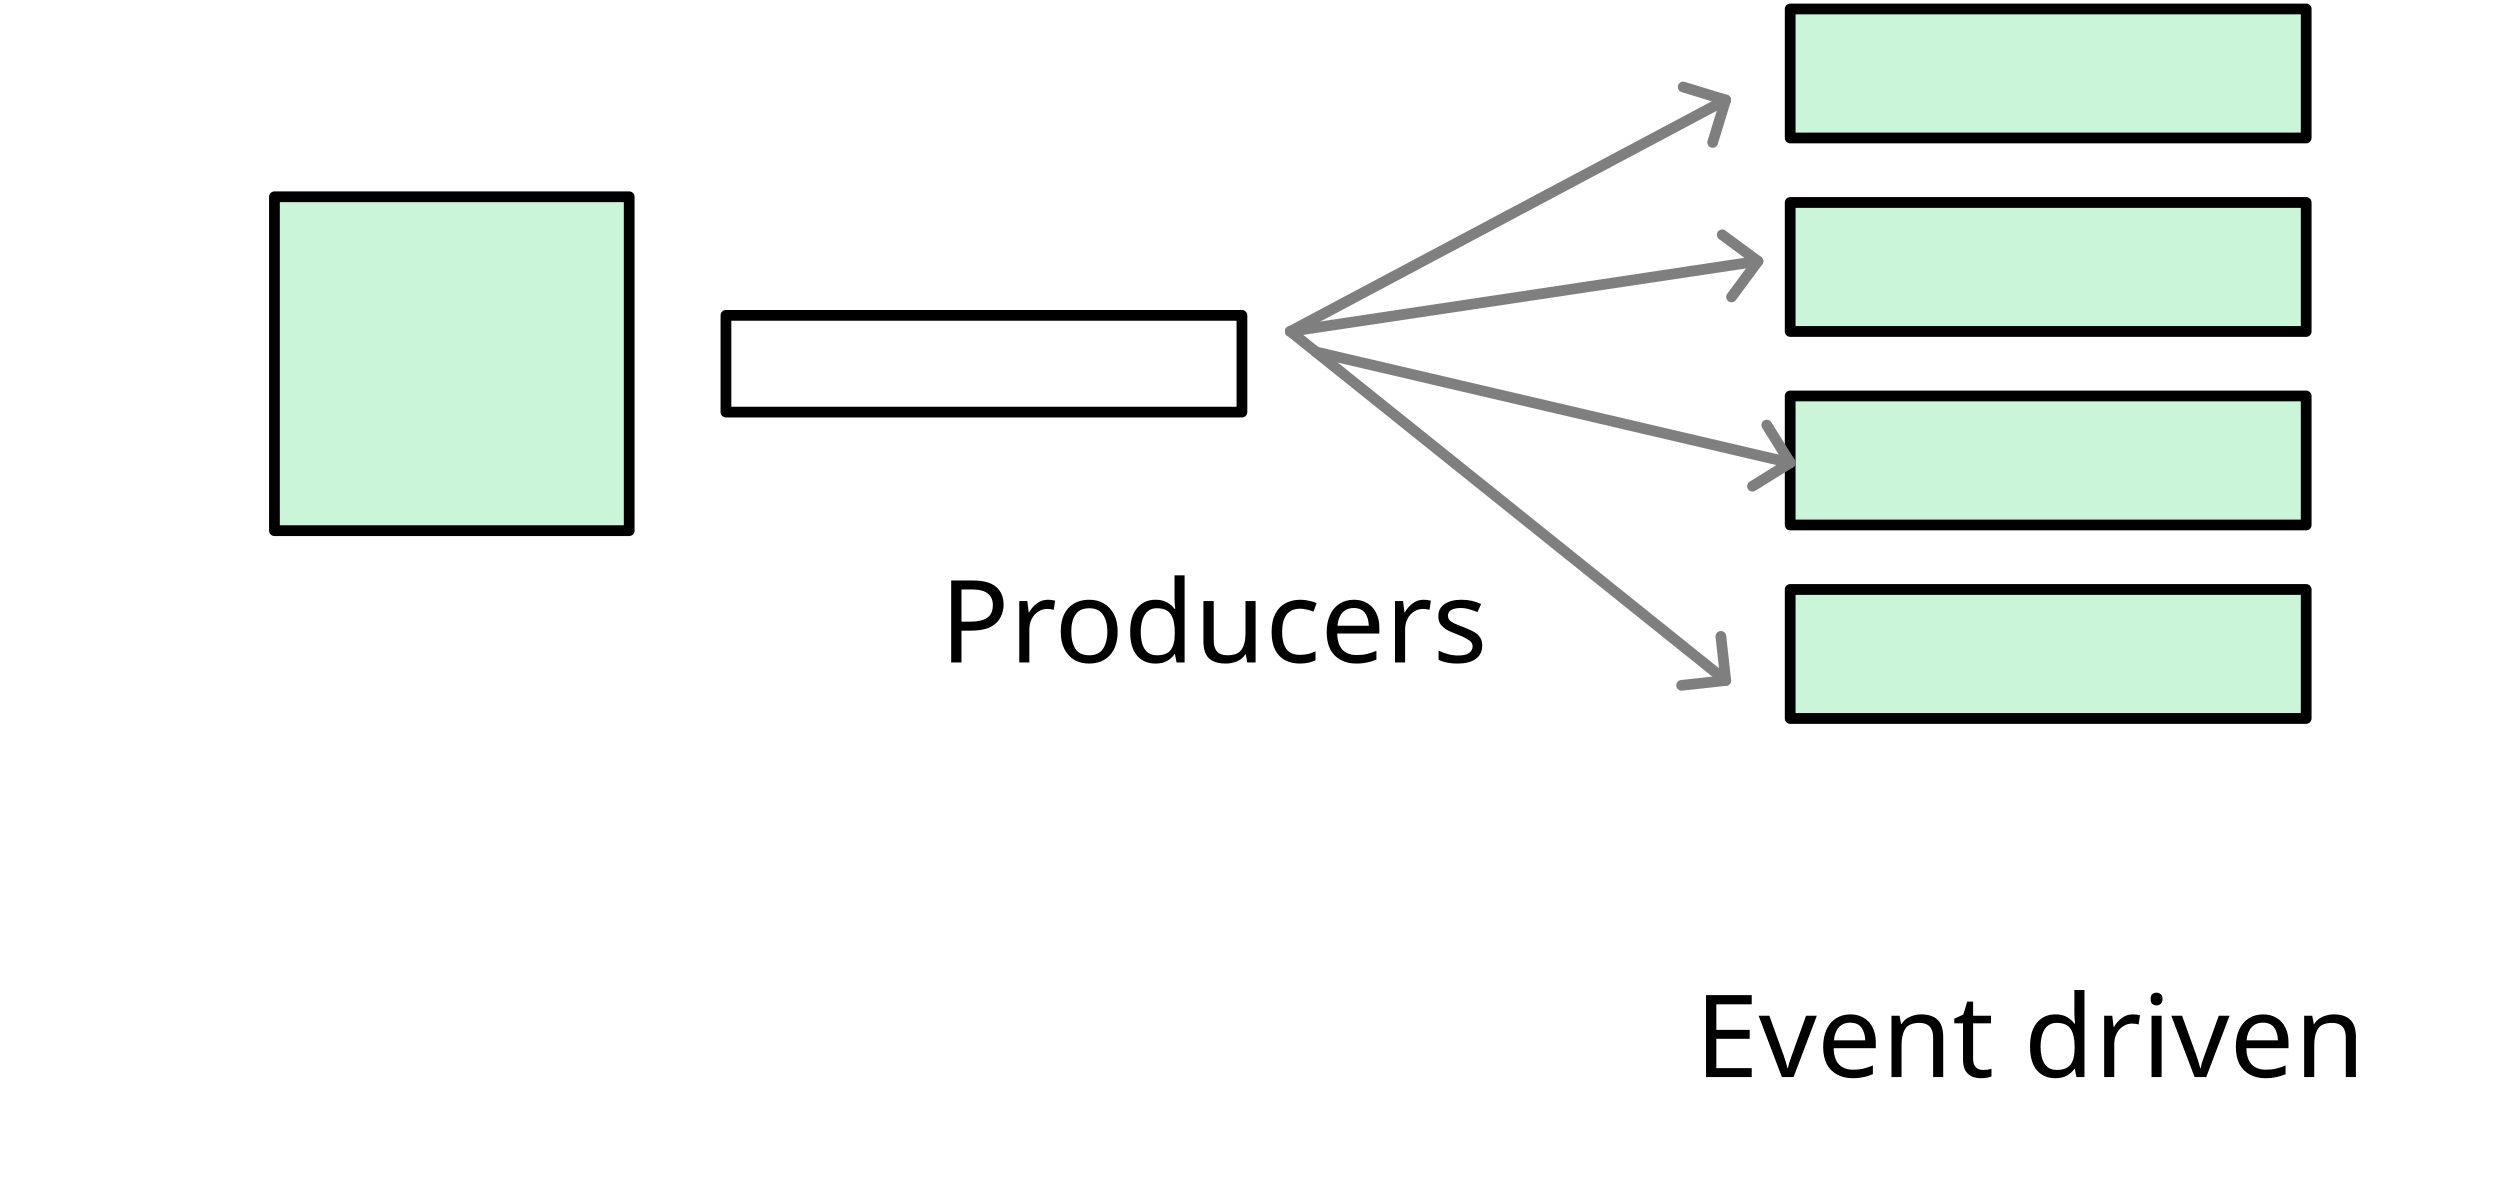
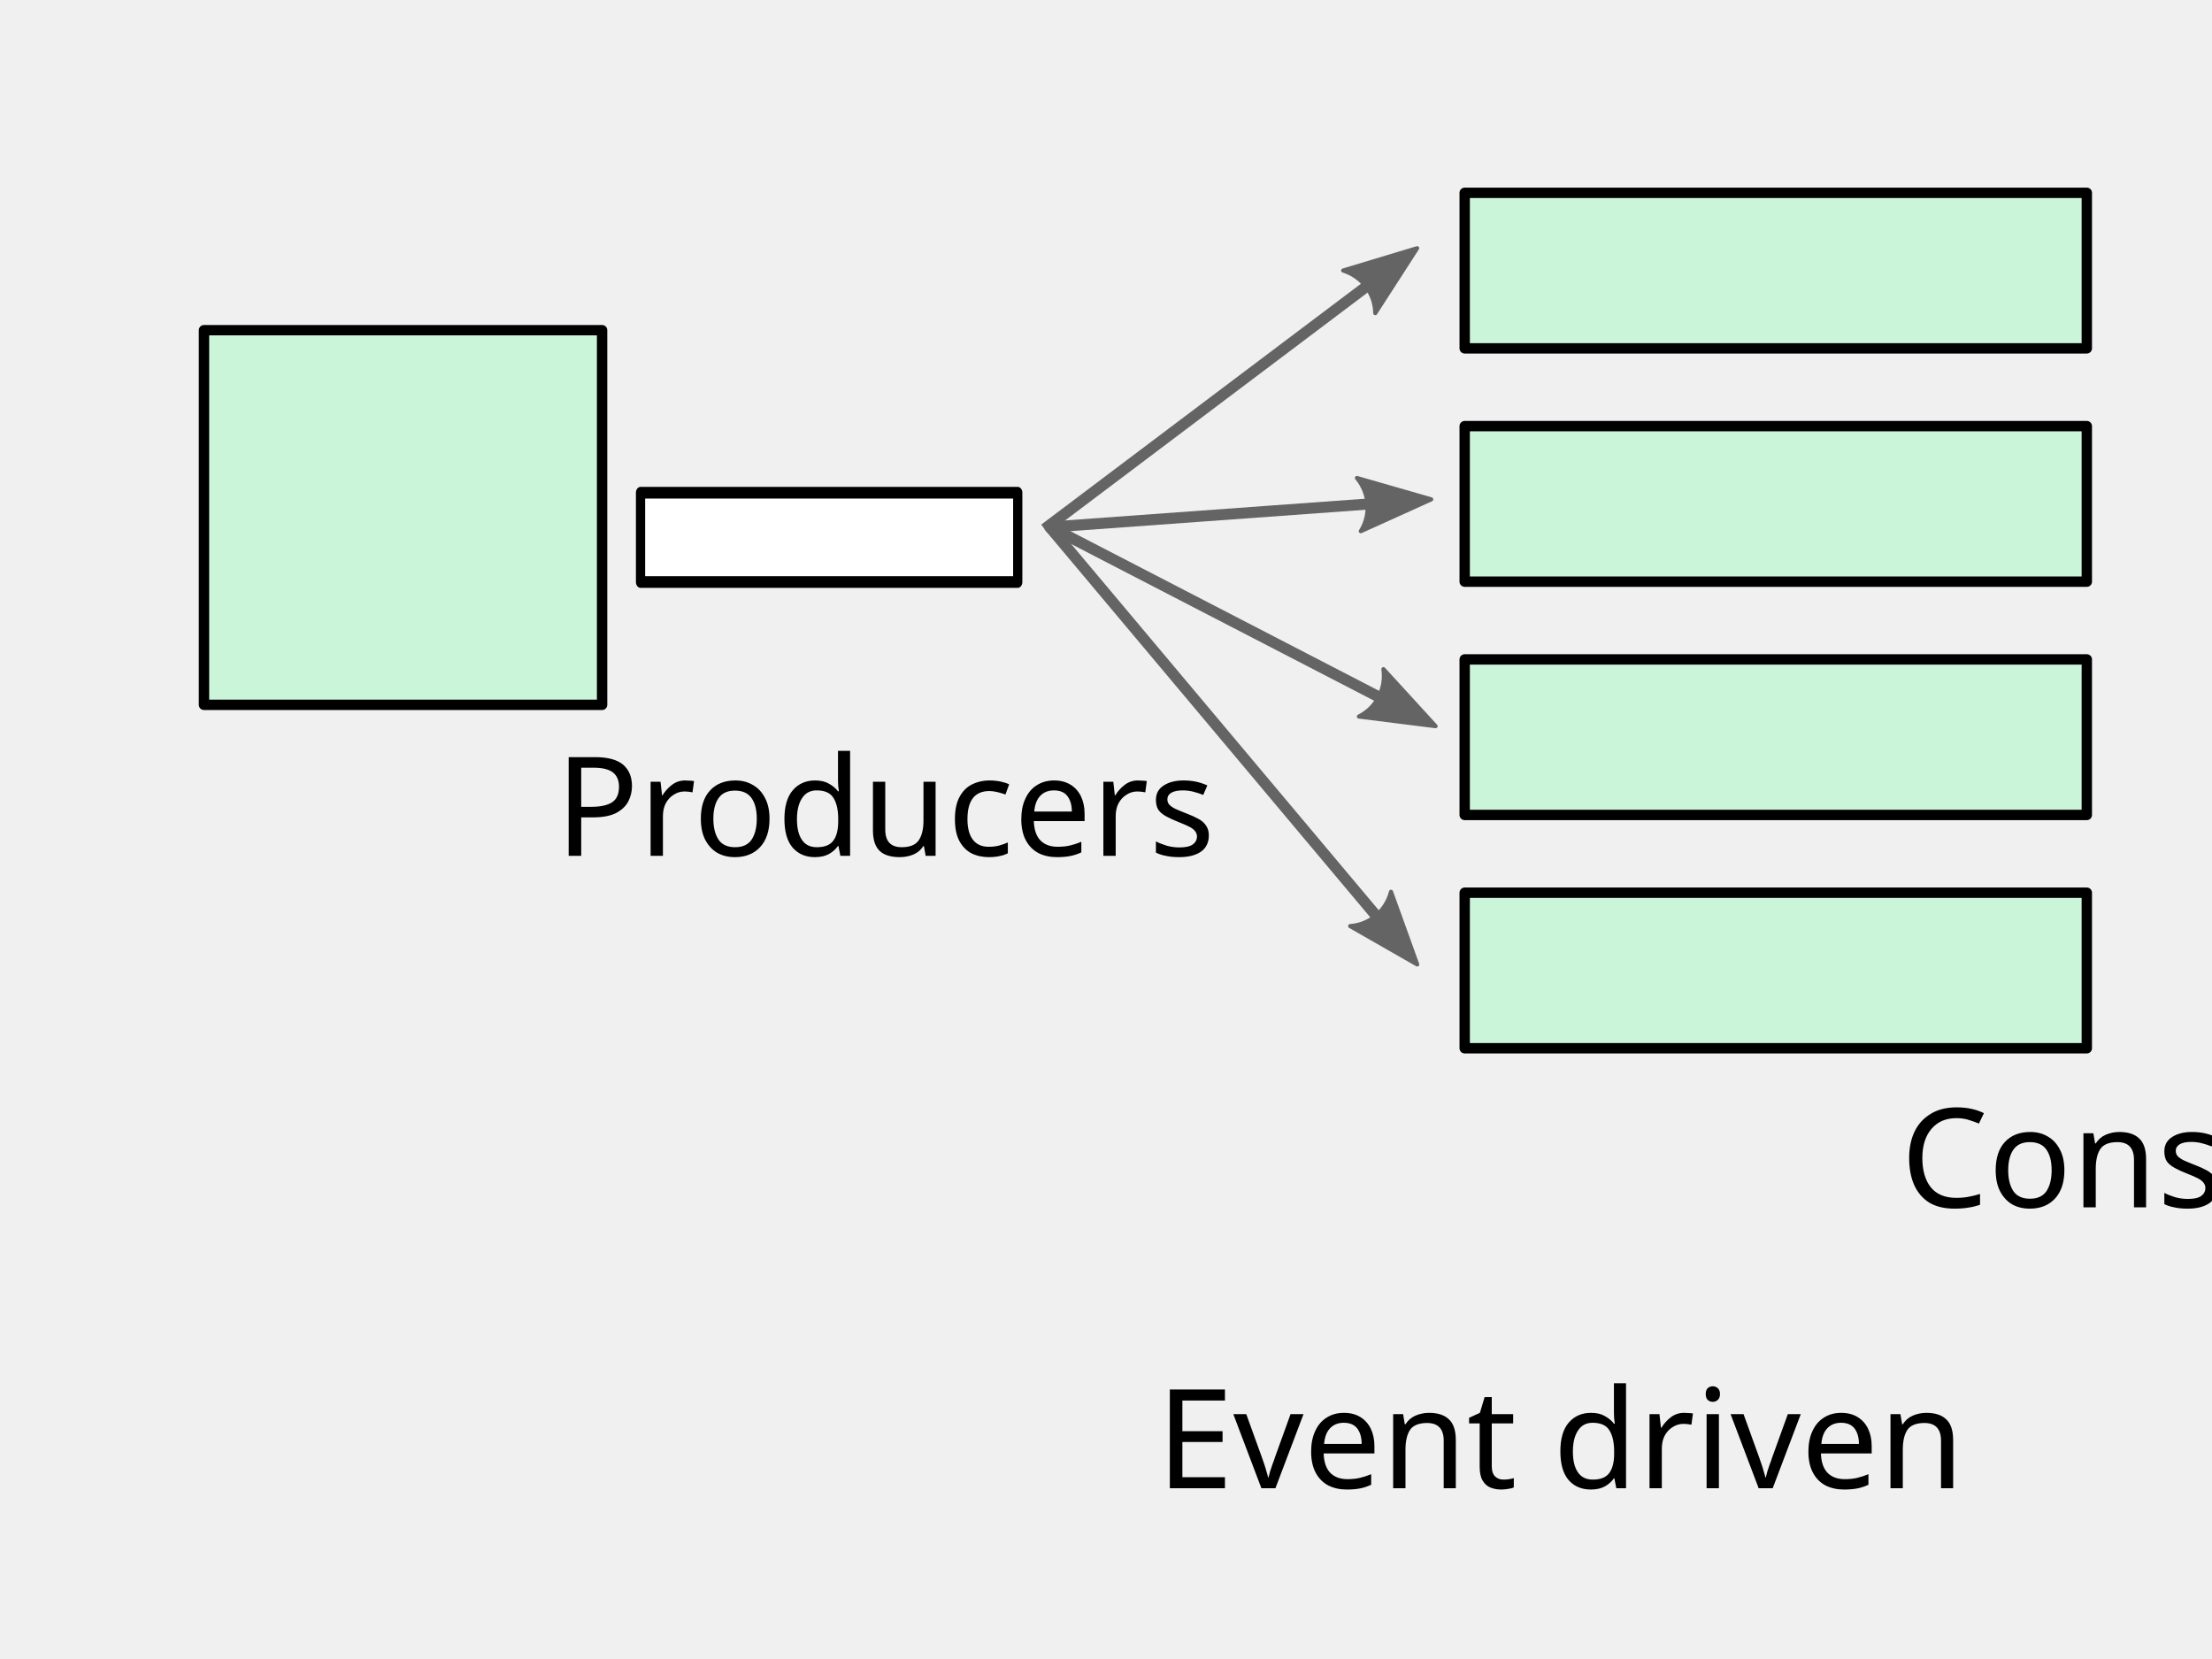
- <svg xmlns="http://www.w3.org/2000/svg" xmlns:ns1="http://schemas.microsoft.com/visio/2003/SVGExtensions/" xmlns:xlink="http://www.w3.org/1999/xlink" width="2.422in" height="1.154in" viewBox="0 0 174.375 83.105" xml:space="preserve" color-interpolation-filters="sRGB" class="st7" id="svg2" version="1.1">
+ <svg xmlns="http://www.w3.org/2000/svg" xmlns:ns1="http://schemas.microsoft.com/visio/2003/SVGExtensions/" xmlns:xlink="http://www.w3.org/1999/xlink" width="200" height="150" viewBox="0 0 160 120" xml:space="preserve" class="st7" id="svg2" version="1.1" style="font-size:12px;overflow:visible;color-interpolation-filters:sRGB;fill:none;fill-rule:evenodd;stroke-linecap:square;stroke-miterlimit:3">
  <ns1:documentProperties ns1:langID="1033" ns1:viewMarkup="false" />
  <style type="text/css" id="style4">
		.st1 {fill:#cbf5d8;stroke:#000000;stroke-linecap:round;stroke-linejoin:round;stroke-width:0.75}
		.st2 {fill:#ffffff;stroke:#000000;stroke-linecap:round;stroke-linejoin:round;stroke-width:0.75}
		.st3 {marker-start:url(#mrkr1-20);stroke:#7f7f7f;stroke-linecap:round;stroke-linejoin:round;stroke-width:0.75}
		.st4 {fill:#7f7f7f;fill-opacity:1;stroke:#7f7f7f;stroke-opacity:1;stroke-width:0.342}
		.st5 {fill:none;stroke:none;stroke-linecap:round;stroke-linejoin:round;stroke-width:0.75}
		.st6 {fill:#000000;font-family:Segoe Print;font-size:0.667em}
		.st7 {fill:none;fill-rule:evenodd;font-size:12px;overflow:visible;stroke-linecap:square;stroke-miterlimit:3}
	</style>
  <defs id="Markers">
+     <marker style="overflow:visible;" id="marker5165" refX="0.0" refY="0.0" orient="auto">
+       <path transform="scale(0.6) rotate(180) translate(0,0)" d="M 8.719,4.034 L -2.207,0.016 L 8.719,-4.002 C 6.973,-1.63 6.983,1.616 8.719,4.034 z " style="fill-rule:evenodd;stroke-width:0.625;stroke-linejoin:round;stroke:#646464;stroke-opacity:1;fill:#646464;fill-opacity:1" id="path5167" />
+     </marker>
+     <marker orient="auto" refY="0.0" refX="0.0" id="marker4955" style="overflow:visible;">
+       <path id="path4957" style="fill-rule:evenodd;stroke-width:0.625;stroke-linejoin:round;stroke:#646464;stroke-opacity:1;fill:#646464;fill-opacity:1" d="M 8.719,4.034 L -2.207,0.016 L 8.719,-4.002 C 6.973,-1.63 6.983,1.616 8.719,4.034 z " transform="scale(0.6) rotate(180) translate(0,0)" />
+     </marker>
+     <marker style="overflow:visible;" id="marker4661" refX="0.0" refY="0.0" orient="auto">
+       <path transform="scale(0.6) rotate(180) translate(0,0)" d="M 8.719,4.034 L -2.207,0.016 L 8.719,-4.002 C 6.973,-1.63 6.983,1.616 8.719,4.034 z " style="fill-rule:evenodd;stroke-width:0.625;stroke-linejoin:round;stroke:#646464;stroke-opacity:1;fill:#646464;fill-opacity:1" id="path4663" />
+     </marker>
+     <marker orient="auto" refY="0.0" refX="0.0" id="Arrow2Mend" style="overflow:visible;">
+       <path id="path4350" style="fill-rule:evenodd;stroke-width:0.625;stroke-linejoin:round;stroke:#646464;stroke-opacity:1;fill:#646464;fill-opacity:1" d="M 8.719,4.034 L -2.207,0.016 L 8.719,-4.002 C 6.973,-1.63 6.983,1.616 8.719,4.034 z " transform="scale(0.6) rotate(180) translate(0,0)" />
+     </marker>
    <g id="lend1">
-       <path d="M 1 -1 L 0 0 L 1 1 " style="stroke-linecap:round;stroke-linejoin:round;fill:none" id="path8" />
+       <path d="M 1,-1 0,0 1,1" style="fill:none;stroke-linecap:round;stroke-linejoin:round" id="path8" />
    </g>
-     <marker id="mrkr1-20" class="st4" ns1:arrowType="1" ns1:arrowSize="0" orient="auto" markerUnits="strokeWidth" overflow="visible">
-       <use xlink:href="#lend1" transform="scale(2.92) " id="use11" />
+     <marker id="mrkr1-20" class="st4" ns1:arrowType="1" ns1:arrowSize="0" orient="auto" markerUnits="strokeWidth" overflow="visible" style="overflow:visible;fill:#7f7f7f;fill-opacity:1;stroke:#7f7f7f;stroke-width:0.342;stroke-opacity:1">
+       <use xlink:href="#lend1" transform="scale(2.92,2.92)" id="use11" x="0" y="0" width="100%" height="100%" />
    </marker>
  </defs>
-   <g id="layer3">
-     <rect style="fill:#ffffff;fill-opacity:1;stroke:none;stroke-width:1.6;stroke-linecap:round;stroke-miterlimit:4;stroke-dasharray:none;stroke-dashoffset:0;stroke-opacity:1" id="rect4296" width="178.613" height="87.793" x="-1.816" y="-2.871" rx="1.6" ry="1.6" />
-   </g>
-   <g id="layer1">
-     <g style="" ns1:mID="0" ns1:index="1" ns1:groupContext="foregroundPage" id="g13">
-       <ns1:pageProperties ns1:drawingScale="1" ns1:pageScale="1" ns1:drawingUnits="19" ns1:shadowOffsetX="9" ns1:shadowOffsetY="-9" />
-       <g id="group130-1" transform="translate(0,-3.09588)" ns1:mID="130" ns1:groupContext="group">
-         <g id="shape109-2" ns1:mID="109" ns1:groupContext="shape" transform="translate(19.125,-42.9861)">
-           <rect x="0" y="59.811" width="24.75" height="23.294" class="st1" id="rect23" />
-         </g>
-         <g id="shape111-4" ns1:mID="111" ns1:groupContext="shape" transform="translate(50.625,-51.2582)">
-           <rect x="0" y="76.355" width="36" height="6.75" class="st2" id="rect28" />
-         </g>
-         <g id="group121-6" transform="translate(124.875,-29.8832)" ns1:mID="121" ns1:groupContext="group">
-           <g id="shape110-7" ns1:mID="110" ns1:groupContext="shape" transform="translate(0,-40.5)">
-             <rect x="0" y="74.105" width="36" height="9" class="st1" id="rect36" />
-           </g>
-           <g id="shape117-9" ns1:mID="117" ns1:groupContext="shape" transform="translate(0,-13.5)">
-             <rect x="0" y="74.105" width="36" height="9" class="st1" id="rect41" />
-           </g>
-           <g id="shape118-11" ns1:mID="118" ns1:groupContext="shape">
-             <rect x="0" y="74.105" width="36" height="9" class="st1" id="rect46" />
-           </g>
-           <g id="shape119-13" ns1:mID="119" ns1:groupContext="shape" transform="translate(0,-27)">
-             <rect x="0" y="74.105" width="36" height="9" class="st1" id="rect51" />
-           </g>
-         </g>
-         <g id="shape122-15" ns1:mID="122" ns1:groupContext="shape" transform="translate(159.384,83.4564) rotate(152.005)">
-           <path d="M0 83.11 L34.4 83.11" class="st3" id="path56" />
-         </g>
-         <g id="shape123-21" ns1:mID="123" ns1:groupContext="shape" transform="translate(111.375,-14.5303)">
-           <ns1:textBlock ns1:margins="rect(4,4,4,4)" />
-           <ns1:textRect cx="31.5" cy="75.84" width="63.01" height="14.53" />
-           <rect x="0" y="68.575" width="63" height="14.53" class="st5" id="rect63" />
-           <text x="9.73" y="78.24" class="st6" ns1:langID="1033" id="text65">
-             <ns1:paragraph ns1:horizAlign="1" />
-             <ns1:tabList />Consumers</text>
-         </g>
-         <g id="shape124-24" ns1:mID="124" ns1:groupContext="shape" transform="translate(-2.39808E-14,-26.3428)">
-           <ns1:textBlock ns1:margins="rect(4,4,4,4)" />
-           <ns1:textRect cx="31.5" cy="73.262" width="63.01" height="19.688" />
-           <rect x="0" y="63.418" width="63" height="19.688" class="st5" id="rect72" />
-           <text x="11.45" y="75.66" class="st6" ns1:langID="1033" id="text74">
-             <ns1:paragraph ns1:horizAlign="1" />
-             <ns1:tabList />Producers</text>
-         </g>
-         <g id="shape125-27" ns1:mID="125" ns1:groupContext="shape" transform="translate(68.3906,115.414) rotate(-141.279)">
-           <path d="M0 83.11 L38.93 83.11" class="st3" id="path79" />
-         </g>
-         <g id="shape126-32" ns1:mID="126" ns1:groupContext="shape" transform="translate(134.961,103.51) rotate(171.464)">
-           <path d="M0 83.11 L32.99 83.11" class="st3" id="path84" />
-         </g>
-         <g id="shape127-37" ns1:mID="127" ns1:groupContext="shape" transform="translate(105.964,116.313) rotate(-166.847)">
-           <path d="M0 83.11 L33.98 83.11" class="st3" id="path89" />
-         </g>
-         <g id="shape129-42" ns1:mID="129" ns1:groupContext="shape" transform="translate(14.625,0)">
-           <ns1:textBlock ns1:margins="rect(4,4,4,4)" />
-           <ns1:textRect cx="75.375" cy="75.84" width="150.75" height="14.53" />
-           <rect x="0" y="68.575" width="150.75" height="14.53" class="st5" id="rect96" />
-           <text x="49.49" y="78.24" class="st6" ns1:langID="1033" id="text98">
-             <ns1:paragraph ns1:horizAlign="1" />
-             <ns1:tabList />Event driven</text>
-         </g>
+   <g id="layer3" transform="translate(28.94308,19.30395)" />
+   <g id="layer1" transform="translate(28.94308,19.30395)">
+     <text style="font-size:10px;font-family:'Segoe Print';fill:#000000" id="text98" ns1:langID="1033" class="st6" y="88.342" x="18.313">
+       <ns1:paragraph ns1:horizAlign="1" />
+       <ns1:tabList />Event driven</text>
+     <g id="shape109-2" ns1:mID="109" ns1:groupContext="shape" transform="matrix(1.163509,0,0,1.163381,-14.18859,-65.0043)">
+       <rect x="0" y="59.811" width="24.75" height="23.294" class="st1" id="rect23" style="fill:#cbf5d8;stroke:#000000;stroke-width:0.645;stroke-linecap:round;stroke-linejoin:round" />
+     </g>
+     <g id="shape111-4" ns1:mID="111" ns1:groupContext="shape" transform="matrix(0.7578774,0,0,0.9570409,17.38864,-56.73934)">
+       <rect x="0" y="76.355" width="36" height="6.75" class="st2" id="rect28" style="fill:#ffffff;stroke:#000000;stroke-width:0.881;stroke-linecap:round;stroke-linejoin:round" />
+     </g>
+     <g id="group121-6" transform="matrix(1.25,0,0,1.25,77.00202,-47.36271)" ns1:mID="121" ns1:groupContext="group">
+       <g id="shape110-7" ns1:mID="110" ns1:groupContext="shape" transform="translate(0,-40.5)">
+         <rect x="0" y="74.105" width="36" height="9" class="st1" id="rect36" style="fill:#cbf5d8;stroke:#000000;stroke-width:0.6;stroke-linecap:round;stroke-linejoin:round" />
+       </g>
+       <g id="shape117-9" ns1:mID="117" ns1:groupContext="shape" transform="translate(0,-13.5)">
+         <rect x="0" y="74.105" width="36" height="9" class="st1" id="rect41" style="fill:#cbf5d8;stroke:#000000;stroke-width:0.6;stroke-linecap:round;stroke-linejoin:round" />
+       </g>
+       <g id="shape118-11" ns1:mID="118" ns1:groupContext="shape">
+         <rect x="0" y="74.105" width="36" height="9" class="st1" id="rect46" style="fill:#cbf5d8;stroke:#000000;stroke-width:0.6;stroke-linecap:round;stroke-linejoin:round" />
+       </g>
+       <g id="shape119-13" ns1:mID="119" ns1:groupContext="shape" transform="translate(0,-27)">
+         <rect x="0" y="74.105" width="36" height="9" class="st1" id="rect51" style="fill:#cbf5d8;stroke:#000000;stroke-width:0.6;stroke-linecap:round;stroke-linejoin:round" />
      </g>
    </g>
+     <text style="font-size:10px;font-family:'Segoe Print';fill:#000000" id="text65" ns1:langID="1033" class="st6" y="68.028" x="72.149">
+       <ns1:paragraph ns1:horizAlign="1" />
+       <ns1:tabList />Consumers</text>
+     <text style="font-size:10px;font-family:'Segoe Print';fill:#000000" id="text74" ns1:langID="1033" class="st6" y="42.6" x="-25.171">
+       <ns1:paragraph ns1:horizAlign="1" />
+       <ns1:tabList />Producers</text>
+     <path style="fill:#646464;fill-opacity:1;fill-rule:evenodd;stroke:#646464;stroke-width:0.8px;stroke-linecap:butt;stroke-linejoin:miter;stroke-opacity:1;marker-end:url(#Arrow2Mend)" d="M 46.612,18.961 72.72,-0.707" id="path4317" />
+     <path id="path4659" d="M 46.942,18.826 73.523,16.9" style="fill:#646464;fill-opacity:1;fill-rule:evenodd;stroke:#646464;stroke-width:0.8px;stroke-linecap:butt;stroke-linejoin:miter;stroke-opacity:1;marker-end:url(#marker4661)" />
+     <path style="fill:#646464;fill-opacity:1;fill-rule:evenodd;stroke:#646464;stroke-width:0.8px;stroke-linecap:butt;stroke-linejoin:miter;stroke-opacity:1;marker-end:url(#marker4955)" d="M 46.88,18.738 73.951,32.741" id="path4953" />
+     <path id="path5163" d="M 46.898,18.712 72.881,49.652" style="fill:#646464;fill-opacity:1;fill-rule:evenodd;stroke:#646464;stroke-width:0.8px;stroke-linecap:butt;stroke-linejoin:miter;stroke-opacity:1;marker-end:url(#marker5165)" />
  </g>
</svg>
